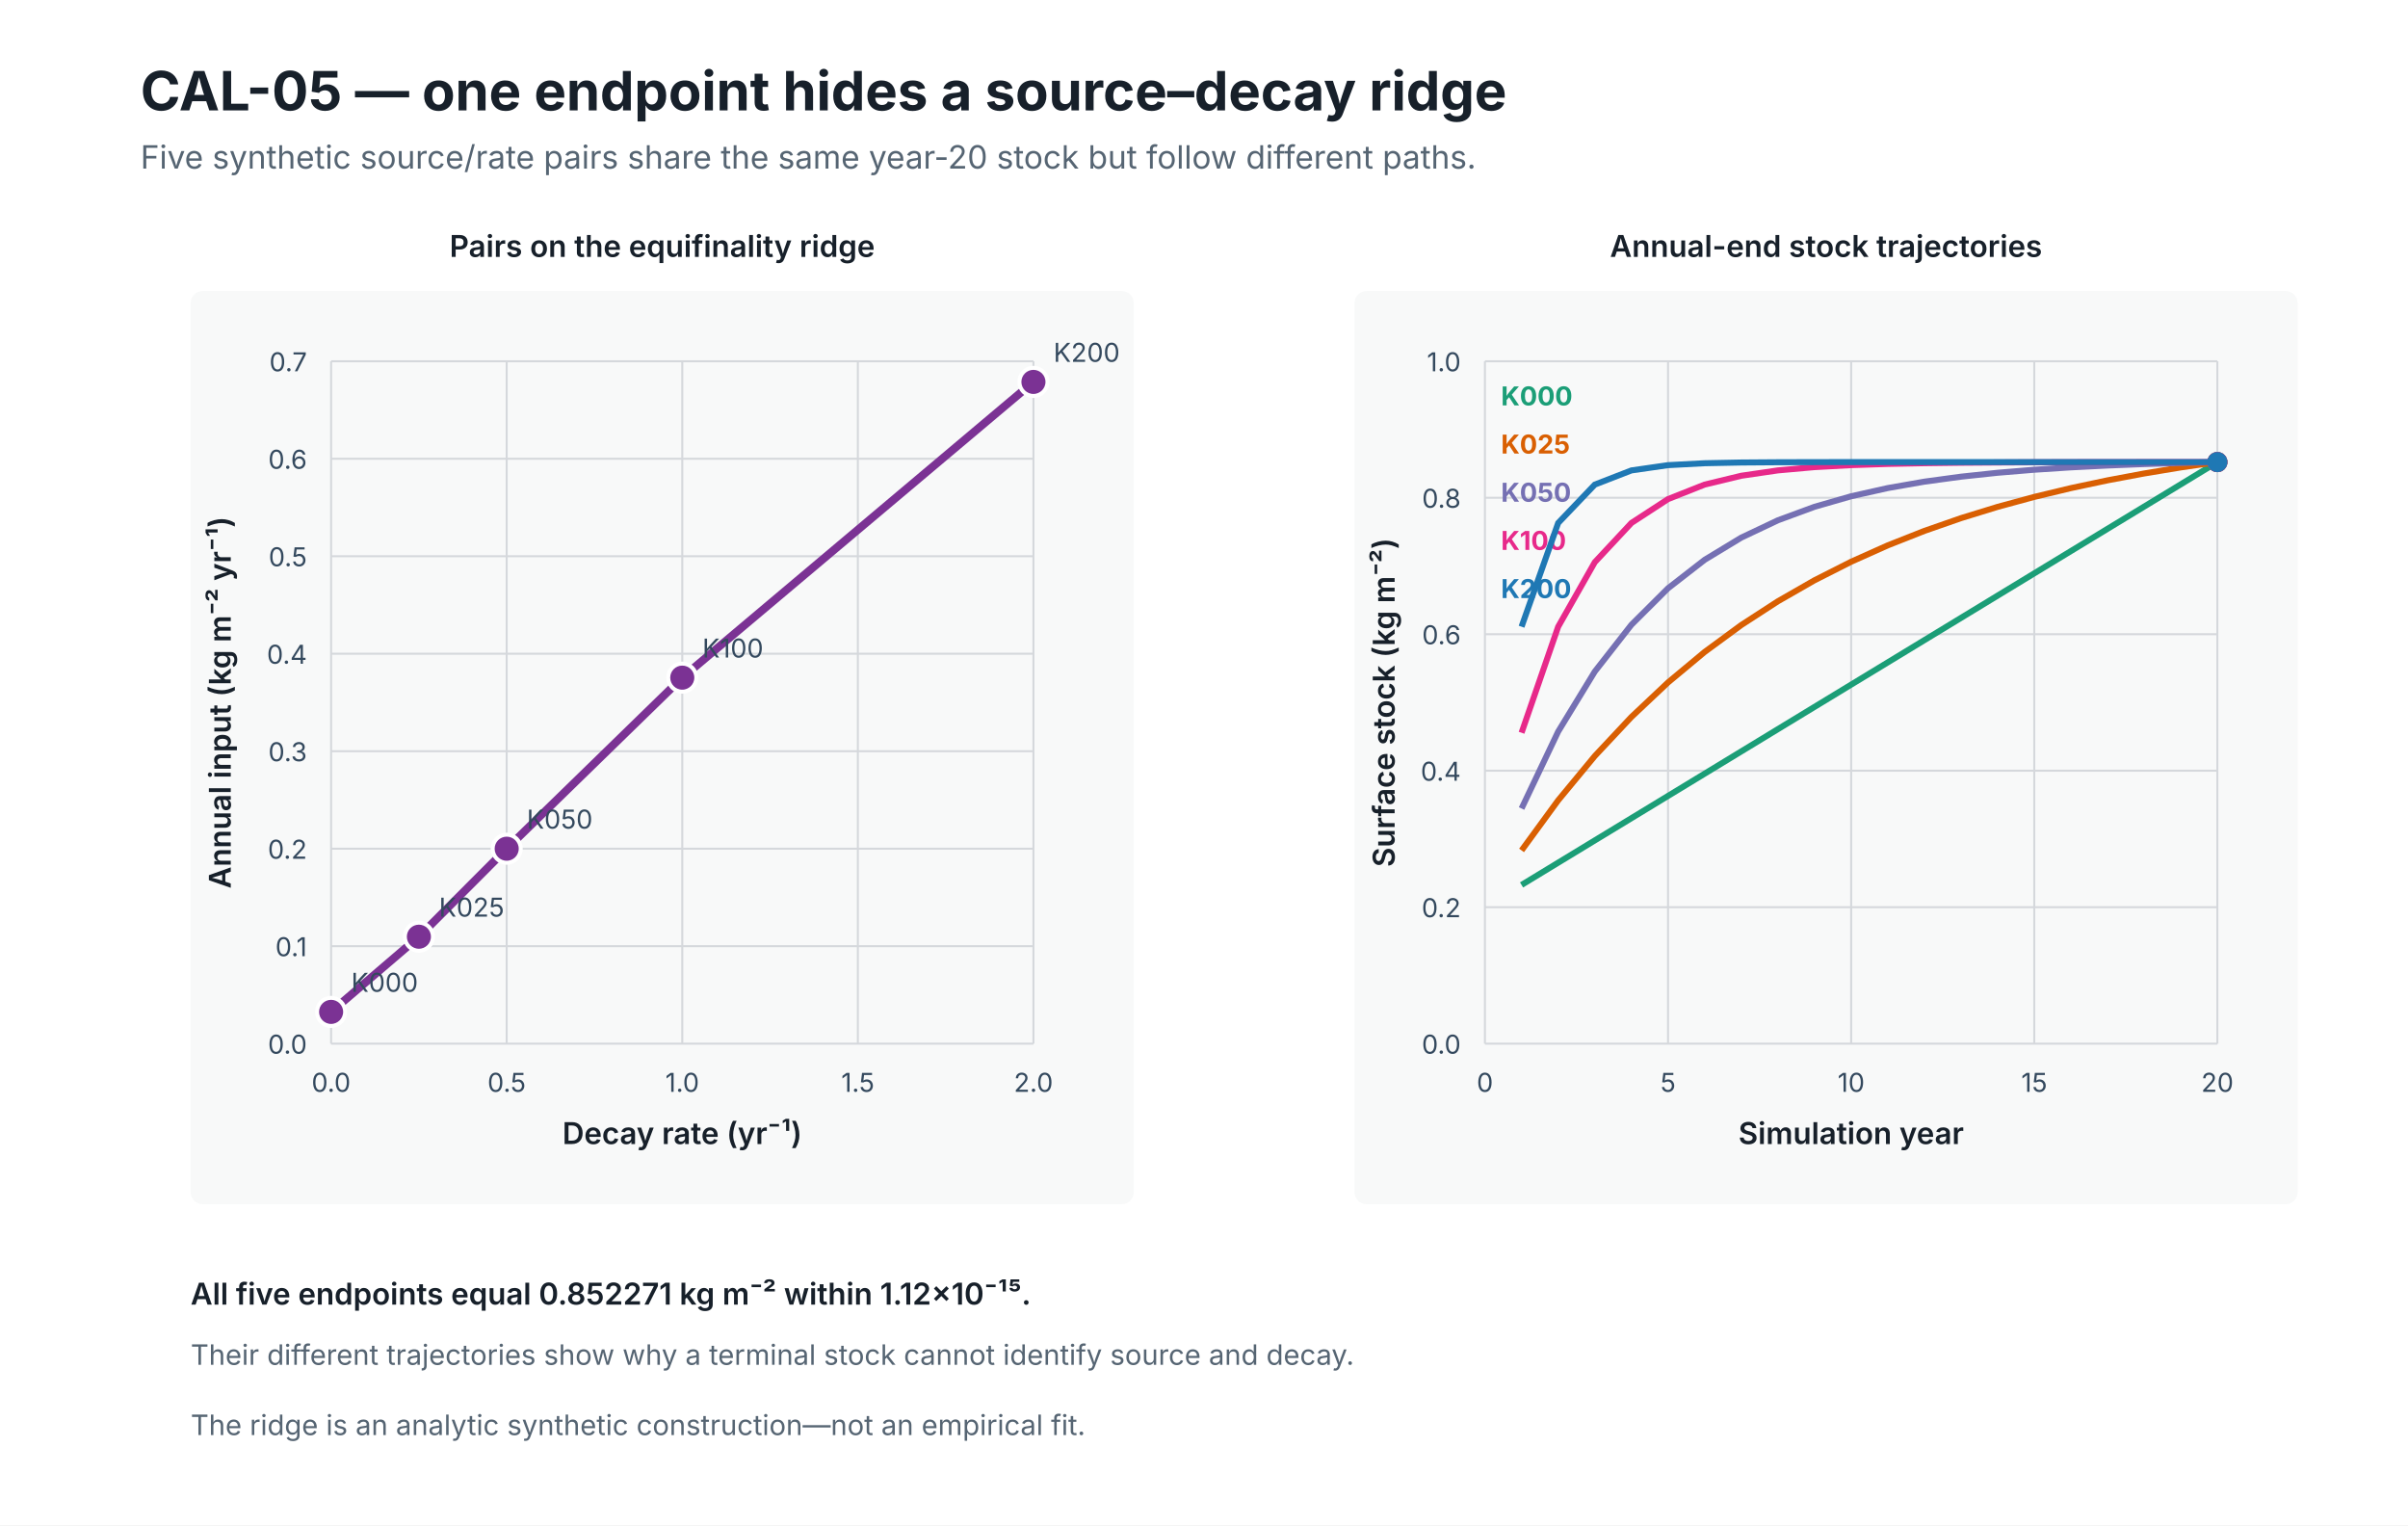
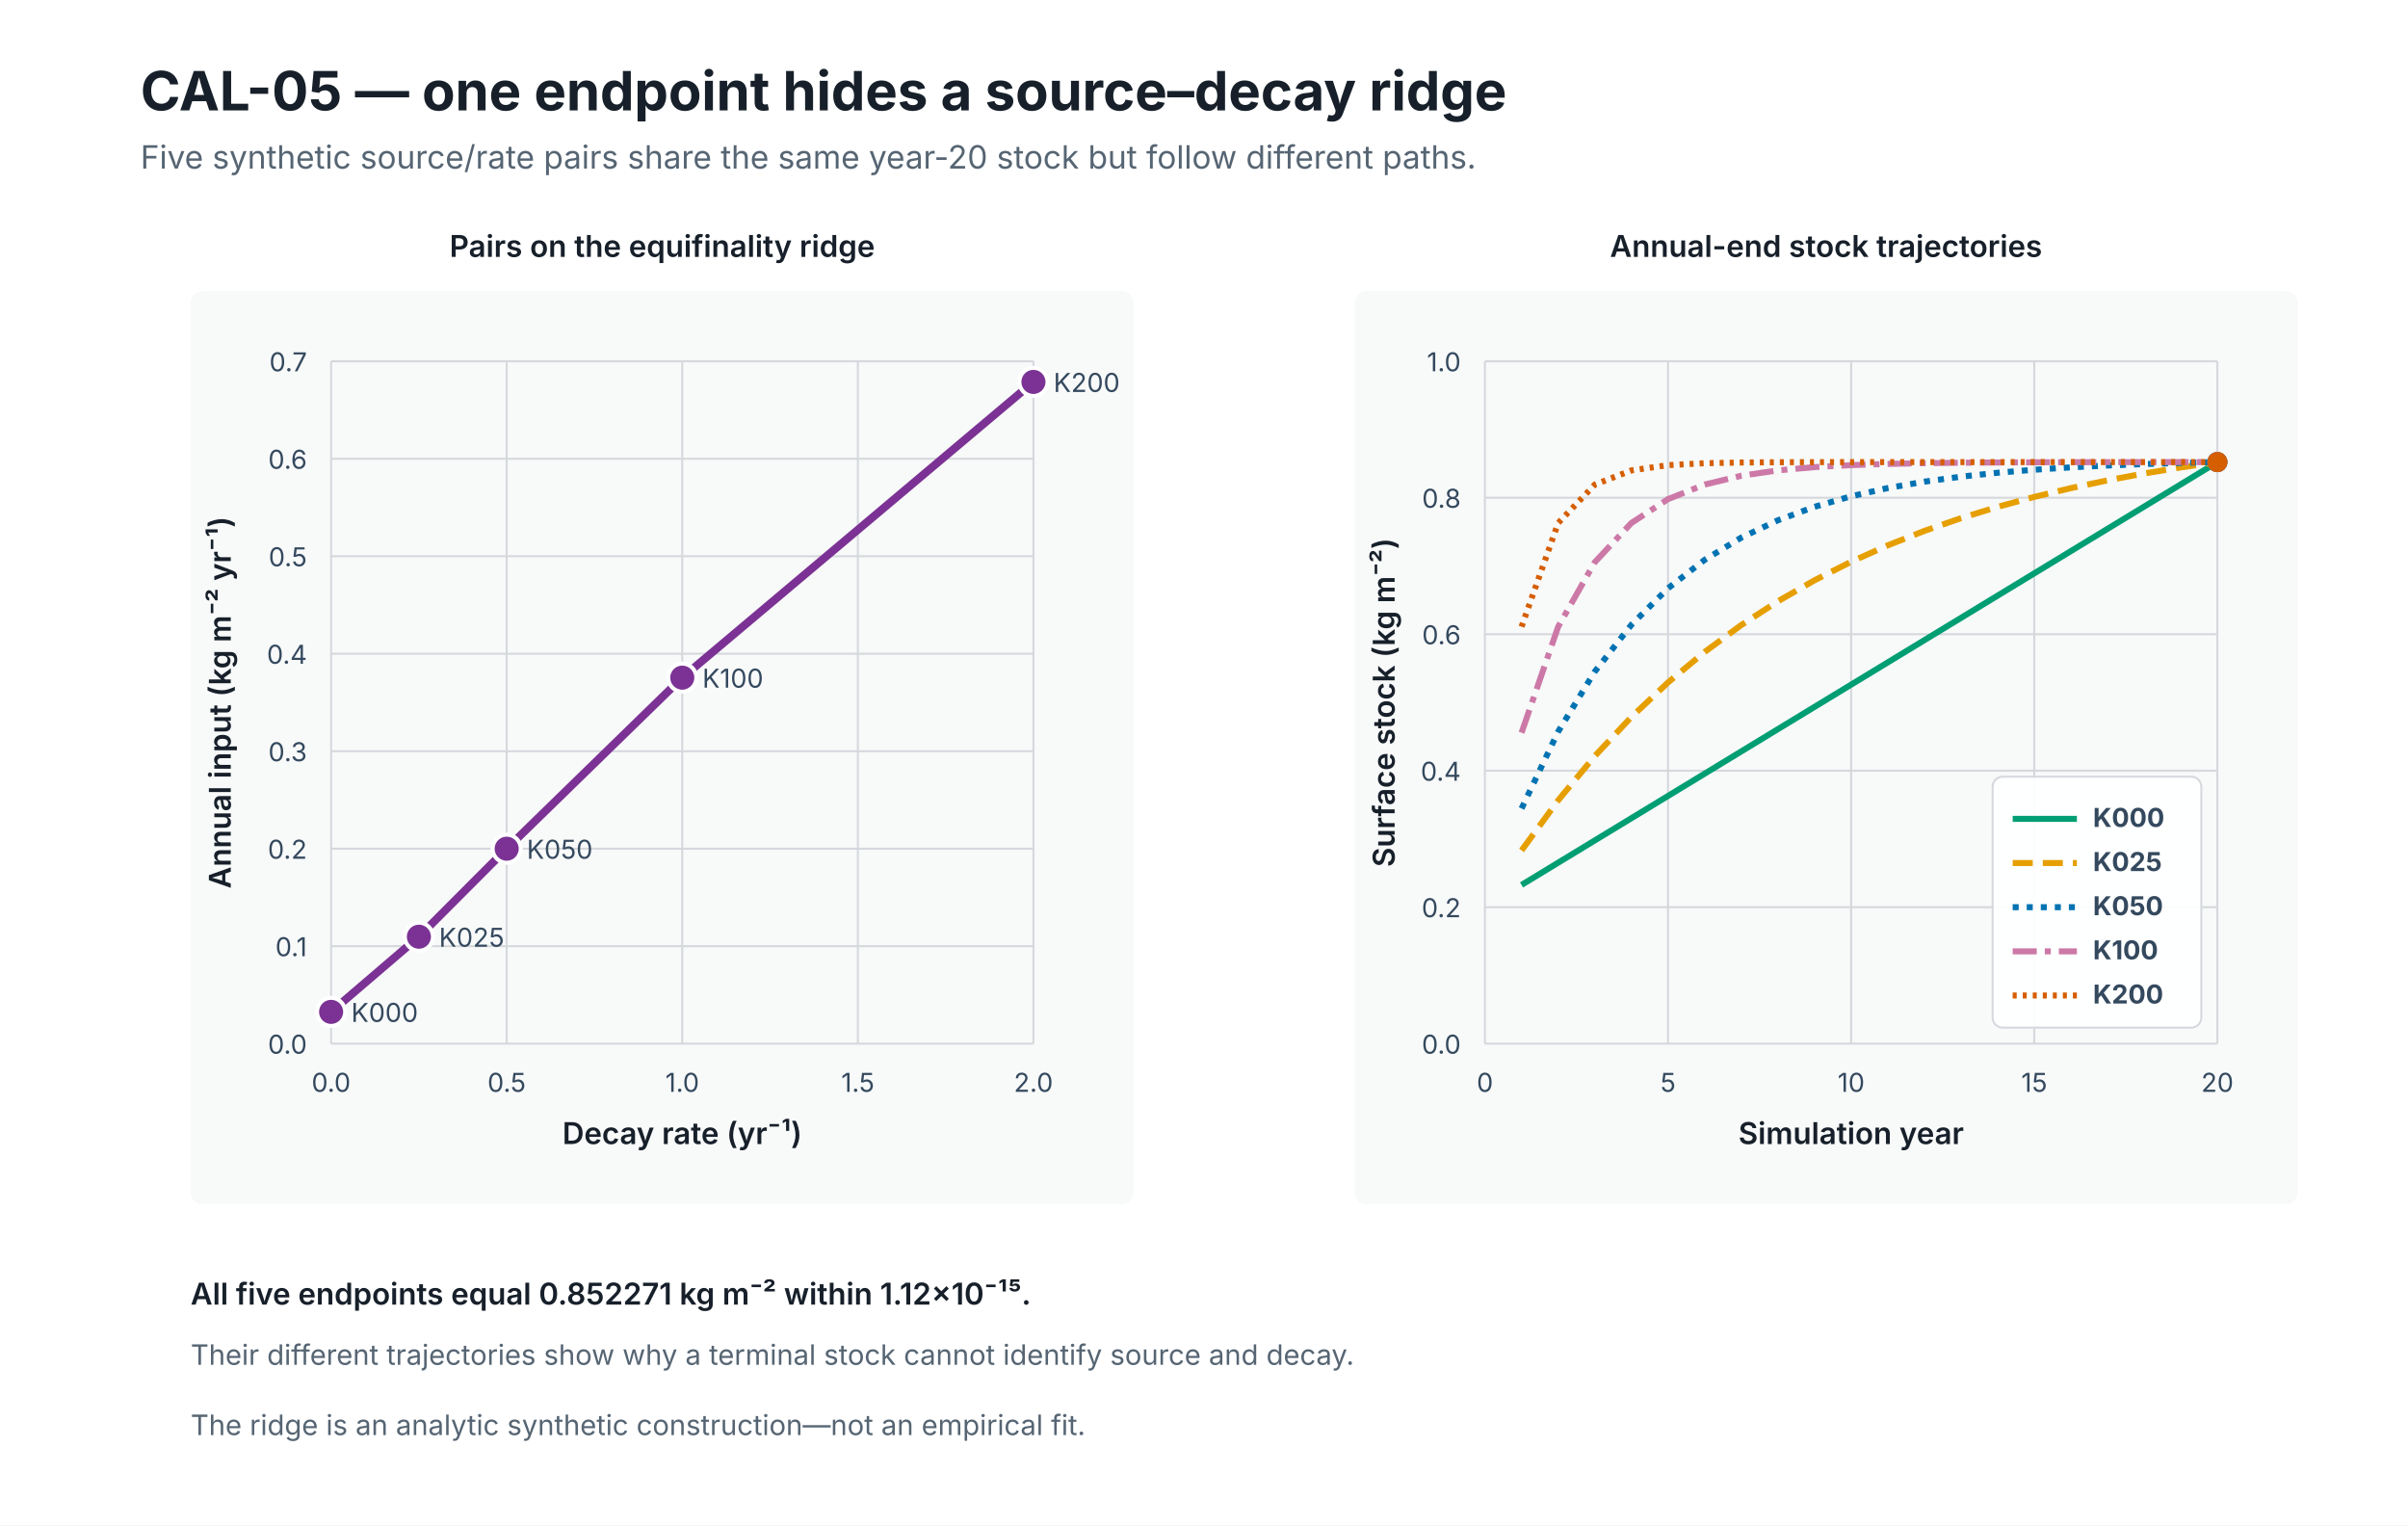
<svg xmlns="http://www.w3.org/2000/svg" width="1200" height="760" viewBox="0 0 1200 760" role="img" aria-labelledby="title desc">
  <style>
      text { font-family: Inter, "DejaVu Sans", Arial, sans-serif; fill: #17202a; }
      .title { font-size: 27px; font-weight: 700; }
      .subtitle { font-size: 16px; fill: #566573; }
      .axis { font-size: 15px; font-weight: 600; }
      .tick { font-size: 13px; fill: #34495e; }
      .note { font-size: 14px; fill: #566573; }
      .value { font-size: 15px; font-weight: 700; }
    </style>
  <rect x="0" y="0" width="1200" height="760" fill="#ffffff" />
  <text x="70" y="55" class="title">CAL-05 — one endpoint hides a source–decay ridge</text>
  <text x="70" y="84" class="subtitle">Five synthetic source/rate pairs share the same year-20 stock but follow different paths.</text>
  <rect x="95" y="145" width="470" height="455" rx="6" fill="#f8f9f9" />
  <rect x="675" y="145" width="470" height="455" rx="6" fill="#f8f9f9" />
  <text x="330.0" y="128" class="axis" text-anchor="middle">Pairs on the equifinality ridge</text>
  <text x="910.0" y="128" class="axis" text-anchor="middle">Annual-end stock trajectories</text>
  <line x1="165.0" y1="180" x2="165.0" y2="520" stroke="#d5d8dc" />
  <text x="165.0" y="544" class="tick" text-anchor="middle">0.0</text>
  <line x1="252.5" y1="180" x2="252.5" y2="520" stroke="#d5d8dc" />
  <text x="252.5" y="544" class="tick" text-anchor="middle">0.5</text>
  <line x1="340.0" y1="180" x2="340.0" y2="520" stroke="#d5d8dc" />
  <text x="340.0" y="544" class="tick" text-anchor="middle">1.0</text>
  <line x1="427.5" y1="180" x2="427.5" y2="520" stroke="#d5d8dc" />
  <text x="427.5" y="544" class="tick" text-anchor="middle">1.5</text>
  <line x1="515.0" y1="180" x2="515.0" y2="520" stroke="#d5d8dc" />
  <text x="515.0" y="544" class="tick" text-anchor="middle">2.0</text>
  <line x1="165" y1="520.0" x2="515" y2="520.0" stroke="#d5d8dc" />
  <text x="153" y="525.0" class="tick" text-anchor="end">0.0</text>
  <line x1="165" y1="471.429" x2="515" y2="471.429" stroke="#d5d8dc" />
  <text x="153" y="476.429" class="tick" text-anchor="end">0.1</text>
  <line x1="165" y1="422.857" x2="515" y2="422.857" stroke="#d5d8dc" />
  <text x="153" y="427.857" class="tick" text-anchor="end">0.2</text>
  <line x1="165" y1="374.286" x2="515" y2="374.286" stroke="#d5d8dc" />
  <text x="153" y="379.286" class="tick" text-anchor="end">0.3</text>
  <line x1="165" y1="325.714" x2="515" y2="325.714" stroke="#d5d8dc" />
  <text x="153" y="330.714" class="tick" text-anchor="end">0.4</text>
  <line x1="165" y1="277.143" x2="515" y2="277.143" stroke="#d5d8dc" />
  <text x="153" y="282.143" class="tick" text-anchor="end">0.5</text>
  <line x1="165" y1="228.571" x2="515" y2="228.571" stroke="#d5d8dc" />
  <text x="153" y="233.571" class="tick" text-anchor="end">0.6</text>
  <line x1="165" y1="180" x2="515" y2="180" stroke="#d5d8dc" />
  <text x="153" y="185" class="tick" text-anchor="end">0.7</text>
  <polyline points="165.00,504.16 208.75,466.71 252.50,422.86 340.00,337.63 515.00,190.28" fill="none" stroke="#7b3294" stroke-width="4" />
  <circle cx="165.0" cy="504.16" r="7" fill="#7b3294" stroke="#ffffff" stroke-width="2" />
-   <text x="175.0" y="494.16" class="tick">K000</text>
+   <text x="175.0" y="509.16" class="tick">K000</text>
  <circle cx="208.75" cy="466.71" r="7" fill="#7b3294" stroke="#ffffff" stroke-width="2" />
-   <text x="218.75" y="456.71" class="tick">K025</text>
+   <text x="218.75" y="471.71" class="tick">K025</text>
  <circle cx="252.5" cy="422.86" r="7" fill="#7b3294" stroke="#ffffff" stroke-width="2" />
-   <text x="262.5" y="412.86" class="tick">K050</text>
+   <text x="262.5" y="427.86" class="tick">K050</text>
  <circle cx="340.0" cy="337.63" r="7" fill="#7b3294" stroke="#ffffff" stroke-width="2" />
-   <text x="350.0" y="327.63" class="tick">K100</text>
+   <text x="350.0" y="342.63" class="tick">K100</text>
  <circle cx="515.0" cy="190.28" r="7" fill="#7b3294" stroke="#ffffff" stroke-width="2" />
-   <text x="525.0" y="180.28" class="tick">K200</text>
+   <text x="525.0" y="195.28" class="tick">K200</text>
  <text x="340.0" y="570" class="axis" text-anchor="middle">Decay rate (yr⁻¹)</text>
  <text x="115" y="350.0" class="axis" text-anchor="middle" transform="rotate(-90 115 350.0)">Annual input (kg m⁻² yr⁻¹)</text>
  <line x1="740.0" y1="180" x2="740.0" y2="520" stroke="#d5d8dc" />
  <text x="740.0" y="544" class="tick" text-anchor="middle">0</text>
  <line x1="831.25" y1="180" x2="831.25" y2="520" stroke="#d5d8dc" />
  <text x="831.25" y="544" class="tick" text-anchor="middle">5</text>
  <line x1="922.5" y1="180" x2="922.5" y2="520" stroke="#d5d8dc" />
  <text x="922.5" y="544" class="tick" text-anchor="middle">10</text>
  <line x1="1013.75" y1="180" x2="1013.75" y2="520" stroke="#d5d8dc" />
  <text x="1013.75" y="544" class="tick" text-anchor="middle">15</text>
  <line x1="1105.0" y1="180" x2="1105.0" y2="520" stroke="#d5d8dc" />
  <text x="1105.0" y="544" class="tick" text-anchor="middle">20</text>
  <line x1="740" y1="520.0" x2="1105" y2="520.0" stroke="#d5d8dc" />
  <text x="728" y="525.0" class="tick" text-anchor="end">0.0</text>
  <line x1="740" y1="452.0" x2="1105" y2="452.0" stroke="#d5d8dc" />
  <text x="728" y="457.0" class="tick" text-anchor="end">0.2</text>
  <line x1="740" y1="384.0" x2="1105" y2="384.0" stroke="#d5d8dc" />
  <text x="728" y="389.0" class="tick" text-anchor="end">0.4</text>
  <line x1="740" y1="316.0" x2="1105" y2="316.0" stroke="#d5d8dc" />
  <text x="728" y="321.0" class="tick" text-anchor="end">0.6</text>
  <line x1="740" y1="248.0" x2="1105" y2="248.0" stroke="#d5d8dc" />
  <text x="728" y="253.0" class="tick" text-anchor="end">0.8</text>
  <line x1="740" y1="180.0" x2="1105" y2="180.0" stroke="#d5d8dc" />
  <text x="728" y="185.0" class="tick" text-anchor="end">1.0</text>
-   <polyline points="758.25,440.91 776.50,429.82 794.75,418.73 813.00,407.65 831.25,396.56 849.50,385.47 867.75,374.38 886.00,363.29 904.25,352.20 922.50,341.11 940.75,330.03 959.00,318.94 977.25,307.85 995.50,296.76 1013.75,285.67 1032.00,274.58 1050.25,263.49 1068.50,252.41 1086.75,241.32 1105.00,230.23" fill="none" stroke="#1b9e77" stroke-width="3" />
-   <circle cx="1105.0" cy="230.228" r="5" fill="#1b9e77" />
-   <text x="748" y="202" class="tick" style="fill:#1b9e77;font-weight:700">K000</text>
-   <polyline points="758.25,423.72 776.50,398.75 794.75,376.69 813.00,357.22 831.25,340.02 849.50,324.83 867.75,311.42 886.00,299.58 904.25,289.12 922.50,279.88 940.75,271.72 959.00,264.52 977.25,258.16 995.50,252.54 1013.75,247.58 1032.00,243.20 1050.25,239.33 1068.50,235.91 1086.75,232.89 1105.00,230.23" fill="none" stroke="#d95f02" stroke-width="3" />
-   <circle cx="1105.0" cy="230.228" r="5" fill="#d95f02" />
-   <text x="748" y="226" class="tick" style="fill:#d95f02;font-weight:700">K025</text>
-   <polyline points="758.25,402.84 776.50,364.50 794.75,334.60 813.00,311.28 831.25,293.10 849.50,278.92 867.75,267.86 886.00,259.23 904.25,252.51 922.50,247.26 940.75,243.17 959.00,239.98 977.25,237.50 995.50,235.55 1013.75,234.04 1032.00,232.86 1050.25,231.94 1068.50,231.22 1086.75,230.66 1105.00,230.23" fill="none" stroke="#7570b3" stroke-width="3" />
-   <circle cx="1105.0" cy="230.228" r="5" fill="#7570b3" />
-   <text x="748" y="250" class="tick" style="fill:#7570b3;font-weight:700">K050</text>
-   <polyline points="758.25,365.10 776.50,312.25 794.75,280.11 813.00,260.56 831.25,248.67 849.50,241.44 867.75,237.04 886.00,234.37 904.25,232.74 922.50,231.75 940.75,231.15 959.00,230.79 977.25,230.56 995.50,230.43 1013.75,230.34 1032.00,230.29 1050.25,230.26 1068.50,230.25 1086.75,230.23 1105.00,230.23" fill="none" stroke="#e7298a" stroke-width="3" />
-   <circle cx="1105.0" cy="230.228" r="5" fill="#e7298a" />
-   <text x="748" y="274" class="tick" style="fill:#e7298a;font-weight:700">K100</text>
-   <polyline points="758.25,312.26 776.50,260.57 794.75,241.45 813.00,234.38 831.25,231.76 849.50,230.80 867.75,230.44 886.00,230.31 904.25,230.26 922.50,230.24 940.75,230.23 959.00,230.23 977.25,230.23 995.50,230.23 1013.75,230.23 1032.00,230.23 1050.25,230.23 1068.50,230.23 1086.75,230.23 1105.00,230.23" fill="none" stroke="#1f78b4" stroke-width="3" />
-   <circle cx="1105.0" cy="230.228" r="5" fill="#1f78b4" />
-   <text x="748" y="298" class="tick" style="fill:#1f78b4;font-weight:700">K200</text>
+   <rect x="993" y="387" width="104" height="125" rx="5" fill="#ffffff" fill-opacity="0.92" stroke="#d5d8dc" />
+   <polyline points="758.25,440.91 776.50,429.82 794.75,418.73 813.00,407.65 831.25,396.56 849.50,385.47 867.75,374.38 886.00,363.29 904.25,352.20 922.50,341.11 940.75,330.03 959.00,318.94 977.25,307.85 995.50,296.76 1013.75,285.67 1032.00,274.58 1050.25,263.49 1068.50,252.41 1086.75,241.32 1105.00,230.23" fill="none" stroke="#009e73" stroke-width="3" stroke-dasharray="" />
+   <circle cx="1105.0" cy="230.228" r="5" fill="#009e73" />
+   <line x1="1003" y1="408" x2="1035" y2="408" stroke="#009e73" stroke-width="3" stroke-dasharray="" />
+   <text x="1043" y="412" class="tick" style="font-weight:700">K000</text>
+   <polyline points="758.25,423.72 776.50,398.75 794.75,376.69 813.00,357.22 831.25,340.02 849.50,324.83 867.75,311.42 886.00,299.58 904.25,289.12 922.50,279.88 940.75,271.72 959.00,264.52 977.25,258.16 995.50,252.54 1013.75,247.58 1032.00,243.20 1050.25,239.33 1068.50,235.91 1086.75,232.89 1105.00,230.23" fill="none" stroke="#e69f00" stroke-width="3" stroke-dasharray="10 5" />
+   <circle cx="1105.0" cy="230.228" r="5" fill="#e69f00" />
+   <line x1="1003" y1="430" x2="1035" y2="430" stroke="#e69f00" stroke-width="3" stroke-dasharray="10 5" />
+   <text x="1043" y="434" class="tick" style="font-weight:700">K025</text>
+   <polyline points="758.25,402.84 776.50,364.50 794.75,334.60 813.00,311.28 831.25,293.10 849.50,278.92 867.75,267.86 886.00,259.23 904.25,252.51 922.50,247.26 940.75,243.17 959.00,239.98 977.25,237.50 995.50,235.55 1013.75,234.04 1032.00,232.86 1050.25,231.94 1068.50,231.22 1086.75,230.66 1105.00,230.23" fill="none" stroke="#0072b2" stroke-width="3" stroke-dasharray="3 4" />
+   <circle cx="1105.0" cy="230.228" r="5" fill="#0072b2" />
+   <line x1="1003" y1="452" x2="1035" y2="452" stroke="#0072b2" stroke-width="3" stroke-dasharray="3 4" />
+   <text x="1043" y="456" class="tick" style="font-weight:700">K050</text>
+   <polyline points="758.25,365.10 776.50,312.25 794.75,280.11 813.00,260.56 831.25,248.67 849.50,241.44 867.75,237.04 886.00,234.37 904.25,232.74 922.50,231.75 940.75,231.15 959.00,230.79 977.25,230.56 995.50,230.43 1013.75,230.34 1032.00,230.29 1050.25,230.26 1068.50,230.25 1086.75,230.23 1105.00,230.23" fill="none" stroke="#cc79a7" stroke-width="3" stroke-dasharray="12 4 3 4" />
+   <circle cx="1105.0" cy="230.228" r="5" fill="#cc79a7" />
+   <line x1="1003" y1="474" x2="1035" y2="474" stroke="#cc79a7" stroke-width="3" stroke-dasharray="12 4 3 4" />
+   <text x="1043" y="478" class="tick" style="font-weight:700">K100</text>
+   <polyline points="758.25,312.26 776.50,260.57 794.75,241.45 813.00,234.38 831.25,231.76 849.50,230.80 867.75,230.44 886.00,230.31 904.25,230.26 922.50,230.24 940.75,230.23 959.00,230.23 977.25,230.23 995.50,230.23 1013.75,230.23 1032.00,230.23 1050.25,230.23 1068.50,230.23 1086.75,230.23 1105.00,230.23" fill="none" stroke="#d55e00" stroke-width="3" stroke-dasharray="2 3" />
+   <circle cx="1105.0" cy="230.228" r="5" fill="#d55e00" />
+   <line x1="1003" y1="496" x2="1035" y2="496" stroke="#d55e00" stroke-width="3" stroke-dasharray="2 3" />
+   <text x="1043" y="500" class="tick" style="font-weight:700">K200</text>
  <text x="922.5" y="570" class="axis" text-anchor="middle">Simulation year</text>
  <text x="695" y="350.0" class="axis" text-anchor="middle" transform="rotate(-90 695 350.0)">Surface stock (kg m⁻²)</text>
  <text x="95" y="650" class="axis">All five endpoints equal 0.852271 kg m⁻² within 1.12×10⁻¹⁵.</text>
  <text x="95" y="680" class="note">Their different trajectories show why a terminal stock cannot identify source and decay.</text>
  <text x="95" y="715" class="note">The ridge is an analytic synthetic construction—not an empirical fit.</text>
</svg>
